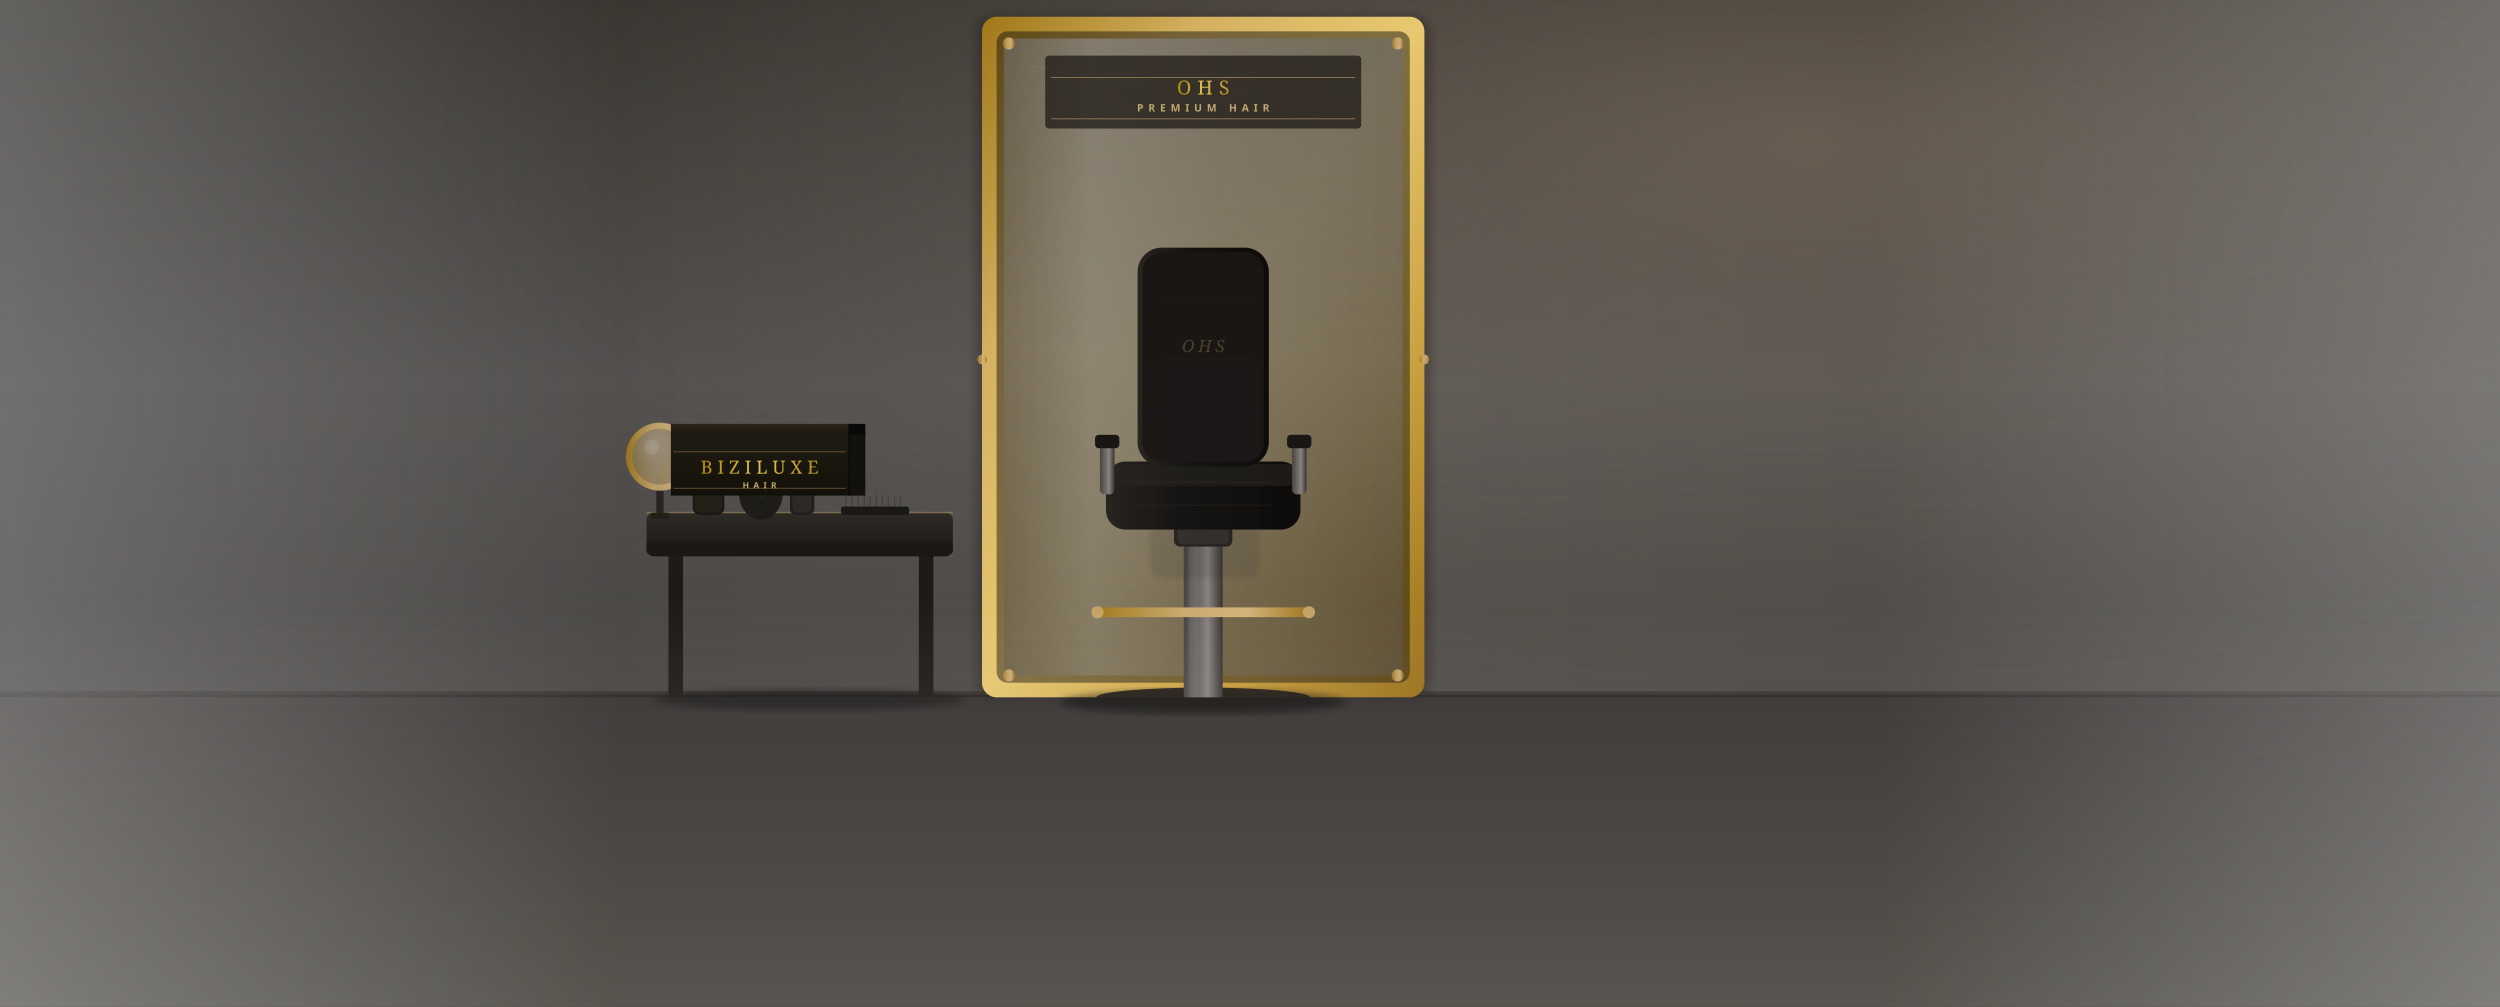
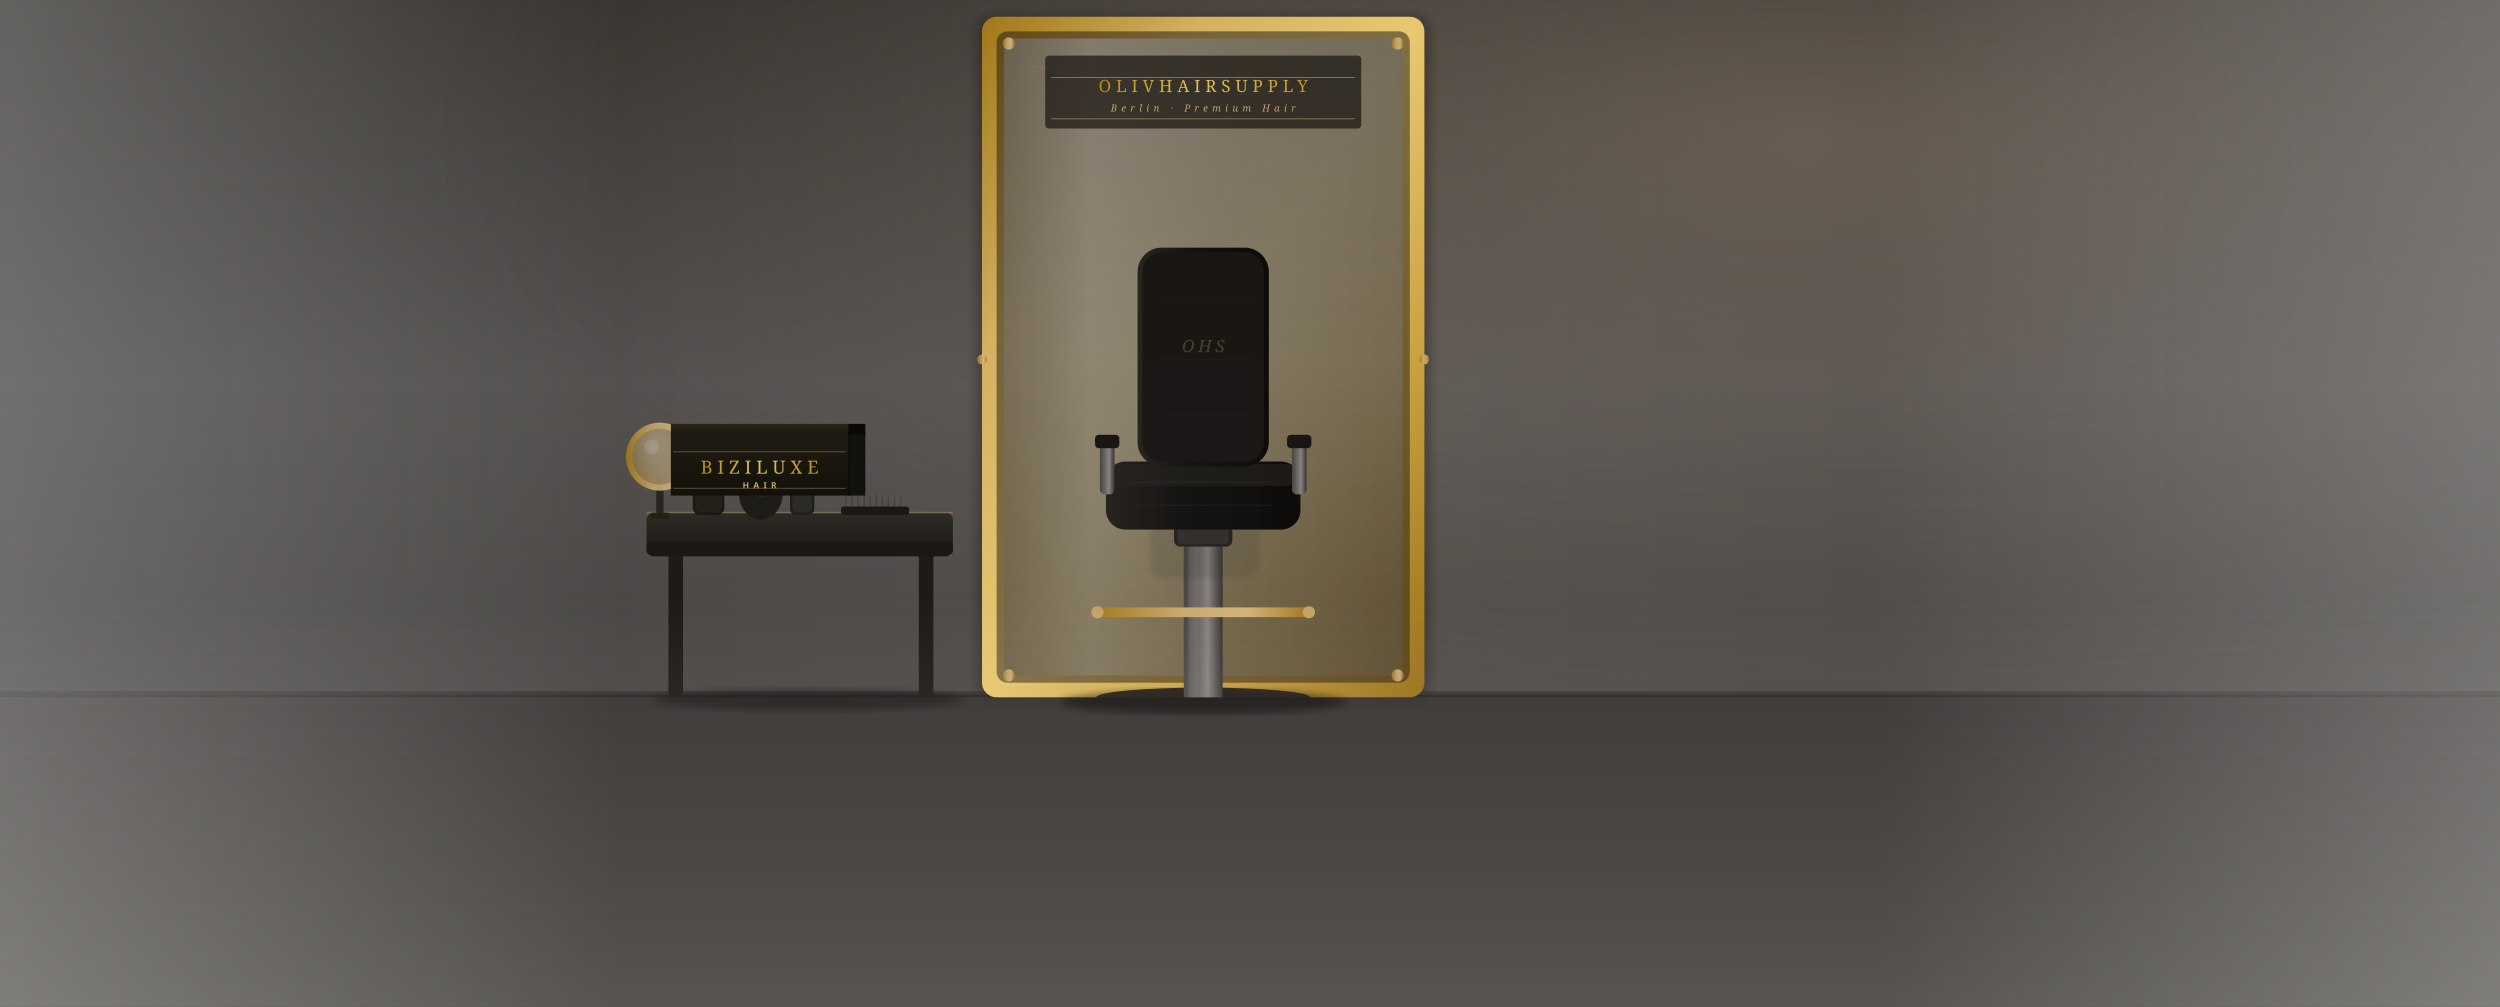
<svg xmlns="http://www.w3.org/2000/svg" viewBox="-308 -124 2057 829" preserveAspectRatio="xMidYMid slice" width="1440" height="580">
  <defs>
    <linearGradient id="aBg" x1="0" y1="0" x2="1" y2="0">
      <stop offset="0%" stop-color="#424040" />
      <stop offset="28%" stop-color="#555250" />
      <stop offset="54%" stop-color="#5E5A56" />
      <stop offset="78%" stop-color="#575350" />
      <stop offset="100%" stop-color="#4A4744" />
    </linearGradient>
    <linearGradient id="aTopS" x1="0" y1="0" x2="0" y2="1">
      <stop offset="0%" stop-color="#1C1810" stop-opacity="0.52" />
      <stop offset="38%" stop-color="#1C1810" stop-opacity="0" />
      <stop offset="100%" stop-color="#100C08" stop-opacity="0.38" />
    </linearGradient>
    <radialGradient id="aKey" cx="72%" cy="14%" r="55%">
      <stop offset="0%" stop-color="#807060" stop-opacity="0.58" />
      <stop offset="100%" stop-color="#5E5A56" stop-opacity="0" />
    </radialGradient>
    <linearGradient id="aFloor" x1="0" y1="0" x2="0" y2="1">
      <stop offset="0%" stop-color="#363230" />
      <stop offset="100%" stop-color="#242018" />
    </linearGradient>
    <linearGradient id="vigL" x1="0" y1="0" x2="1" y2="0">
      <stop offset="0%" stop-color="#C8C8C8" stop-opacity="0.35" />
      <stop offset="100%" stop-color="#C8C8C8" stop-opacity="0" />
    </linearGradient>
    <linearGradient id="vigR" x1="0" y1="0" x2="1" y2="0">
      <stop offset="0%" stop-color="#C8C8C8" stop-opacity="0" />
      <stop offset="100%" stop-color="#C8C8C8" stop-opacity="0.35" />
    </linearGradient>
    <linearGradient id="vigB" x1="0" y1="0" x2="0" y2="1">
      <stop offset="0%" stop-color="#D0D0D0" stop-opacity="0" />
      <stop offset="100%" stop-color="#D0D0D0" stop-opacity="0.3" />
    </linearGradient>
    <linearGradient id="aMirFrame" x1="0" y1="0" x2="1" y2="1">
      <stop offset="0%" stop-color="#A07818" />
      <stop offset="25%" stop-color="#D4B060" />
      <stop offset="50%" stop-color="#E8C870" />
      <stop offset="75%" stop-color="#C9A040" />
      <stop offset="100%" stop-color="#9A7018" />
    </linearGradient>
    <linearGradient id="aMirSurf" x1="0" y1="0" x2="0" y2="1">
      <stop offset="0%" stop-color="#6E6A66" stop-opacity="0.68" />
      <stop offset="50%" stop-color="#7A7672" stop-opacity="0.52" />
      <stop offset="100%" stop-color="#5A5652" stop-opacity="0.42" />
    </linearGradient>
    <linearGradient id="aMirSheen" x1="0" y1="0" x2="1" y2="0">
      <stop offset="0%" stop-color="#FFFFFF" stop-opacity="0" />
      <stop offset="22%" stop-color="#FFFFFF" stop-opacity="0.15" />
      <stop offset="55%" stop-color="#FFFFFF" stop-opacity="0.06" />
      <stop offset="100%" stop-color="#FFFFFF" stop-opacity="0" />
    </linearGradient>
    <linearGradient id="aChL" x1="0" y1="0" x2="1" y2="0">
      <stop offset="0%" stop-color="#282420" />
      <stop offset="40%" stop-color="#141210" />
      <stop offset="100%" stop-color="#0E0C0A" />
    </linearGradient>
    <linearGradient id="aChM" x1="0" y1="0" x2="1" y2="0">
      <stop offset="0%" stop-color="#484440" />
      <stop offset="35%" stop-color="#686460" />
      <stop offset="62%" stop-color="#888280" />
      <stop offset="100%" stop-color="#383430" />
    </linearGradient>
    <linearGradient id="aChGold" x1="0" y1="0" x2="1" y2="0">
      <stop offset="0%" stop-color="#A07818" />
      <stop offset="40%" stop-color="#C9A96E" />
      <stop offset="70%" stop-color="#D4B478" />
      <stop offset="100%" stop-color="#9A7018" />
    </linearGradient>
    <linearGradient id="aVanTop" x1="0" y1="0" x2="0" y2="1">
      <stop offset="0%" stop-color="#2E2A26" />
      <stop offset="100%" stop-color="#1A1614" />
    </linearGradient>
    <radialGradient id="aVanMir" cx="40%" cy="30%" r="60%">
      <stop offset="0%" stop-color="#8A8682" stop-opacity="0.7" />
      <stop offset="100%" stop-color="#5A5652" stop-opacity="0.4" />
    </radialGradient>
    <linearGradient id="aGoldT" x1="0" y1="0" x2="1" y2="0">
      <stop offset="0%" stop-color="#B8900A" />
      <stop offset="50%" stop-color="#E8C858" />
      <stop offset="100%" stop-color="#C09828" />
    </linearGradient>
    <linearGradient id="aBkFace" x1="0" y1="0" x2="0" y2="1">
      <stop offset="0%" stop-color="#201C14" />
      <stop offset="100%" stop-color="#121008" />
    </linearGradient>
    <linearGradient id="aBkTop" x1="0" y1="0" x2="0" y2="1">
      <stop offset="0%" stop-color="#2C2418" />
      <stop offset="100%" stop-color="#1C1810" />
    </linearGradient>
    <filter id="aSb">
      <feGaussianBlur stdDeviation="3" />
    </filter>
    <filter id="aMb">
      <feGaussianBlur stdDeviation="1.8" />
    </filter>
  </defs>
  <rect x="-308" y="-124" width="2057" height="829" fill="url(#aBg)" />
  <rect x="-308" y="-124" width="2057" height="829" fill="url(#aTopS)" />
  <rect x="-308" y="-124" width="2057" height="829" fill="url(#aKey)" />
  <rect x="-308" y="448" width="2057" height="257" fill="url(#aFloor)" />
  <rect x="-308" y="445" width="2057" height="5" fill="#14100C" opacity="0.38" />
  <rect x="494" y="-112" width="376" height="564" rx="14" fill="#1A1612" opacity="0.30" filter="url(#aSb)" />
  <rect x="500" y="-110" width="364" height="560" rx="12" fill="url(#aMirFrame)" />
  <rect x="512" y="-98" width="340" height="536" rx="9" fill="#1A1612" opacity="0.50" />
  <rect x="518" y="-92" width="328" height="524" rx="7" fill="url(#aMirSurf)" />
  <rect x="518" y="-92" width="328" height="524" rx="7" fill="url(#aMirSheen)" />
  <path d="M 540 -70 Q 660 -40 740 -70" stroke="#FFFFFF" stroke-width="0.6" fill="none" opacity="0.10" />
  <path d="M 550 -50 Q 640 -25 720 -48" stroke="#FFFFFF" stroke-width="0.4" fill="none" opacity="0.07" />
  <rect x="552" y="-78" width="260" height="60" rx="3" fill="#1A1612" opacity="0.72" />
  <line x1="557" y1="-60" x2="807" y2="-60" stroke="#C9A96E" stroke-width="0.8" opacity="0.55" />
  <line x1="557" y1="-26" x2="807" y2="-26" stroke="#C9A96E" stroke-width="0.8" opacity="0.55" />
-   <text x="682" y="-46" font-family="'Cormorant Garamond',Georgia,serif" font-size="16" font-weight="300" fill="url(#aGoldT)" text-anchor="middle" letter-spacing="5" opacity="0.96">OHS</text>
-   <text x="682" y="-32" font-family="'Montserrat',sans-serif" font-size="8.5" font-weight="700" fill="#D4B87A" text-anchor="middle" letter-spacing="4" opacity="0.88">PREMIUM HAIR</text>
+   <text x="682" y="-48" font-family="'Cormorant Garamond',Georgia,serif" font-size="14" font-weight="300" fill="url(#aGoldT)" text-anchor="middle" letter-spacing="4" opacity="0.96">OLIVHAIRSUPPLY</text>
+   <text x="682" y="-32" font-family="'Cormorant Garamond',Georgia,serif" font-size="8" font-style="italic" fill="#D4B87A" text-anchor="middle" letter-spacing="3.5" opacity="0.85">Berlin · Premium Hair</text>
  <circle cx="522" cy="-88" r="5" fill="url(#aChGold)" opacity="0.90" />
  <circle cx="842" cy="-88" r="5" fill="url(#aChGold)" opacity="0.90" />
  <circle cx="522" cy="432" r="5" fill="url(#aChGold)" opacity="0.90" />
  <circle cx="842" cy="432" r="5" fill="url(#aChGold)" opacity="0.90" />
  <circle cx="500" cy="172" r="4" fill="url(#aChGold)" opacity="0.85" />
  <circle cx="864" cy="172" r="4" fill="url(#aChGold)" opacity="0.85" />
  <ellipse cx="682" cy="454" rx="118" ry="10" fill="#060402" opacity="0.50" filter="url(#aSb)" />
  <ellipse cx="682" cy="450" rx="88" ry="8" fill="#1A1614" opacity="0.90" />
  <rect x="666" y="318" width="32" height="132" fill="url(#aChM)" />
  <rect x="670" y="318" width="8" height="132" fill="#888280" opacity="0.28" />
  <rect x="658" y="296" width="48" height="30" rx="5" fill="#282420" />
  <rect x="661" y="298" width="42" height="26" rx="4" fill="#363230" />
  <rect x="602" y="256" width="160" height="56" rx="16" fill="url(#aChL)" />
  <rect x="604" y="258" width="156" height="18" rx="10" fill="#282420" opacity="0.55" />
  <line x1="626" y1="273" x2="738" y2="273" stroke="#3A3430" stroke-width="0.8" opacity="0.42" />
  <line x1="626" y1="292" x2="738" y2="292" stroke="#3A3430" stroke-width="0.8" opacity="0.35" />
  <rect x="628" y="80" width="108" height="180" rx="20" fill="url(#aChL)" />
  <rect x="632" y="84" width="100" height="172" rx="16" fill="#1A1614" />
  <line x1="648" y1="124" x2="722" y2="124" stroke="#2A2420" stroke-width="0.8" opacity="0.38" />
  <line x1="648" y1="172" x2="722" y2="172" stroke="#2A2420" stroke-width="0.7" opacity="0.32" />
  <line x1="648" y1="218" x2="722" y2="218" stroke="#2A2420" stroke-width="0.7" opacity="0.28" />
  <text x="682" y="166" font-family="'Cormorant Garamond',Georgia,serif" font-size="14" font-style="italic" fill="#C9A96E" text-anchor="middle" letter-spacing="3" opacity="0.28">OHS</text>
  <rect x="590" y="376" width="184" height="8" rx="4" fill="url(#aChGold)" />
  <ellipse cx="595" cy="380" rx="5" ry="5" fill="#C9A96E" opacity="0.90" />
  <ellipse cx="769" cy="380" rx="5" ry="5" fill="#C9A96E" opacity="0.90" />
  <rect x="597" y="239" width="12" height="44" rx="4" fill="url(#aChM)" />
  <rect x="755" y="239" width="12" height="44" rx="4" fill="url(#aChM)" />
  <rect x="593" y="234" width="20" height="11" rx="3" fill="#1A1614" />
  <rect x="751" y="234" width="20" height="11" rx="3" fill="#1A1614" />
  <rect x="638" y="172" width="90" height="180" rx="10" fill="#282420" opacity="0.12" filter="url(#aMb)" />
  <ellipse cx="358" cy="452" rx="128" ry="9" fill="#060402" opacity="0.38" filter="url(#aSb)" />
  <rect x="242" y="330" width="12" height="120" rx="4" fill="#1E1A16" />
  <rect x="448" y="330" width="12" height="120" rx="4" fill="#1E1A16" />
  <rect x="224" y="298" width="252" height="36" rx="6" fill="url(#aVanTop)" />
  <rect x="224" y="322" width="252" height="10" rx="2" fill="#1A1614" opacity="0.80" />
  <line x1="224" y1="298" x2="476" y2="298" stroke="#C9A96E" stroke-width="1.2" opacity="0.42" />
  <rect x="262" y="228" width="26" height="72" rx="6" fill="#1A1814" />
  <rect x="264" y="230" width="22" height="68" rx="5" fill="#242018" />
  <rect x="268" y="226" width="14" height="8" rx="2" fill="#2A2420" />
  <text x="275" y="265" font-family="'Montserrat',sans-serif" font-size="5" fill="#C9A96E" text-anchor="middle" letter-spacing="1.5" transform="rotate(-90,275,265)" opacity="0.70">BIZILUXE</text>
  <ellipse cx="318" cy="282" rx="18" ry="22" fill="#1E1C18" />
  <ellipse cx="318" cy="276" rx="12" ry="9" fill="#2A2824" />
  <rect x="313" y="267" width="10" height="9" rx="2" fill="#242018" />
  <rect x="342" y="244" width="20" height="56" rx="5" fill="#201E1A" />
  <rect x="344" y="246" width="16" height="52" rx="4" fill="#2C2A26" />
  <rect x="347" y="242" width="10" height="6" rx="2" fill="#242018" />
  <rect x="384" y="293" width="56" height="7" rx="2" fill="#1A1814" />
  <g stroke="#3A3630" stroke-width="1.1" opacity="0.60">
    <line x1="388" y1="293" x2="388" y2="285" />
    <line x1="393" y1="293" x2="393" y2="283" />
    <line x1="398" y1="293" x2="398" y2="285" />
    <line x1="403" y1="293" x2="403" y2="283" />
    <line x1="408" y1="293" x2="408" y2="285" />
    <line x1="413" y1="293" x2="413" y2="283" />
    <line x1="418" y1="293" x2="418" y2="285" />
    <line x1="423" y1="293" x2="423" y2="285" />
    <line x1="428" y1="293" x2="428" y2="285" />
    <line x1="433" y1="293" x2="433" y2="285" />
  </g>
  <rect x="232" y="266" width="6" height="35" rx="3" fill="#2A2420" />
  <rect x="227" y="298" width="16" height="5" rx="2" fill="#242018" />
  <circle cx="235" cy="252" r="28" fill="url(#aChGold)" opacity="0.88" />
  <circle cx="235" cy="252" r="23" fill="url(#aVanMir)" />
  <circle cx="228" cy="244" r="6" fill="#FFFFFF" opacity="0.10" />
  <rect x="244" y="232" width="148" height="52" fill="url(#aBkFace)" />
  <rect x="244" y="225" width="148" height="9" fill="url(#aBkTop)" />
  <rect x="390" y="232" width="14" height="52" fill="#0C0A08" opacity="0.90" />
  <rect x="390" y="225" width="14" height="9" fill="#0A0808" />
  <line x1="246" y1="248" x2="388" y2="248" stroke="#C9A96E" stroke-width="0.7" opacity="0.44" />
  <line x1="246" y1="278" x2="388" y2="278" stroke="#C9A96E" stroke-width="0.7" opacity="0.44" />
  <text x="317" y="266" font-family="'Cormorant Garamond',Georgia,serif" font-size="15" font-weight="300" fill="url(#aGoldT)" text-anchor="middle" letter-spacing="4" opacity="0.96">BIZILUXE</text>
  <text x="317" y="278" font-family="'Montserrat',sans-serif" font-size="7" font-weight="600" fill="#D4B87A" text-anchor="middle" letter-spacing="3.5" opacity="0.88">HAIR</text>
  <rect x="-308" y="-124" width="508" height="829" fill="url(#vigL)" />
  <rect x="1240" y="-124" width="509" height="829" fill="url(#vigR)" />
  <rect x="-308" y="370" width="2057" height="335" fill="url(#vigB)" />
</svg>
